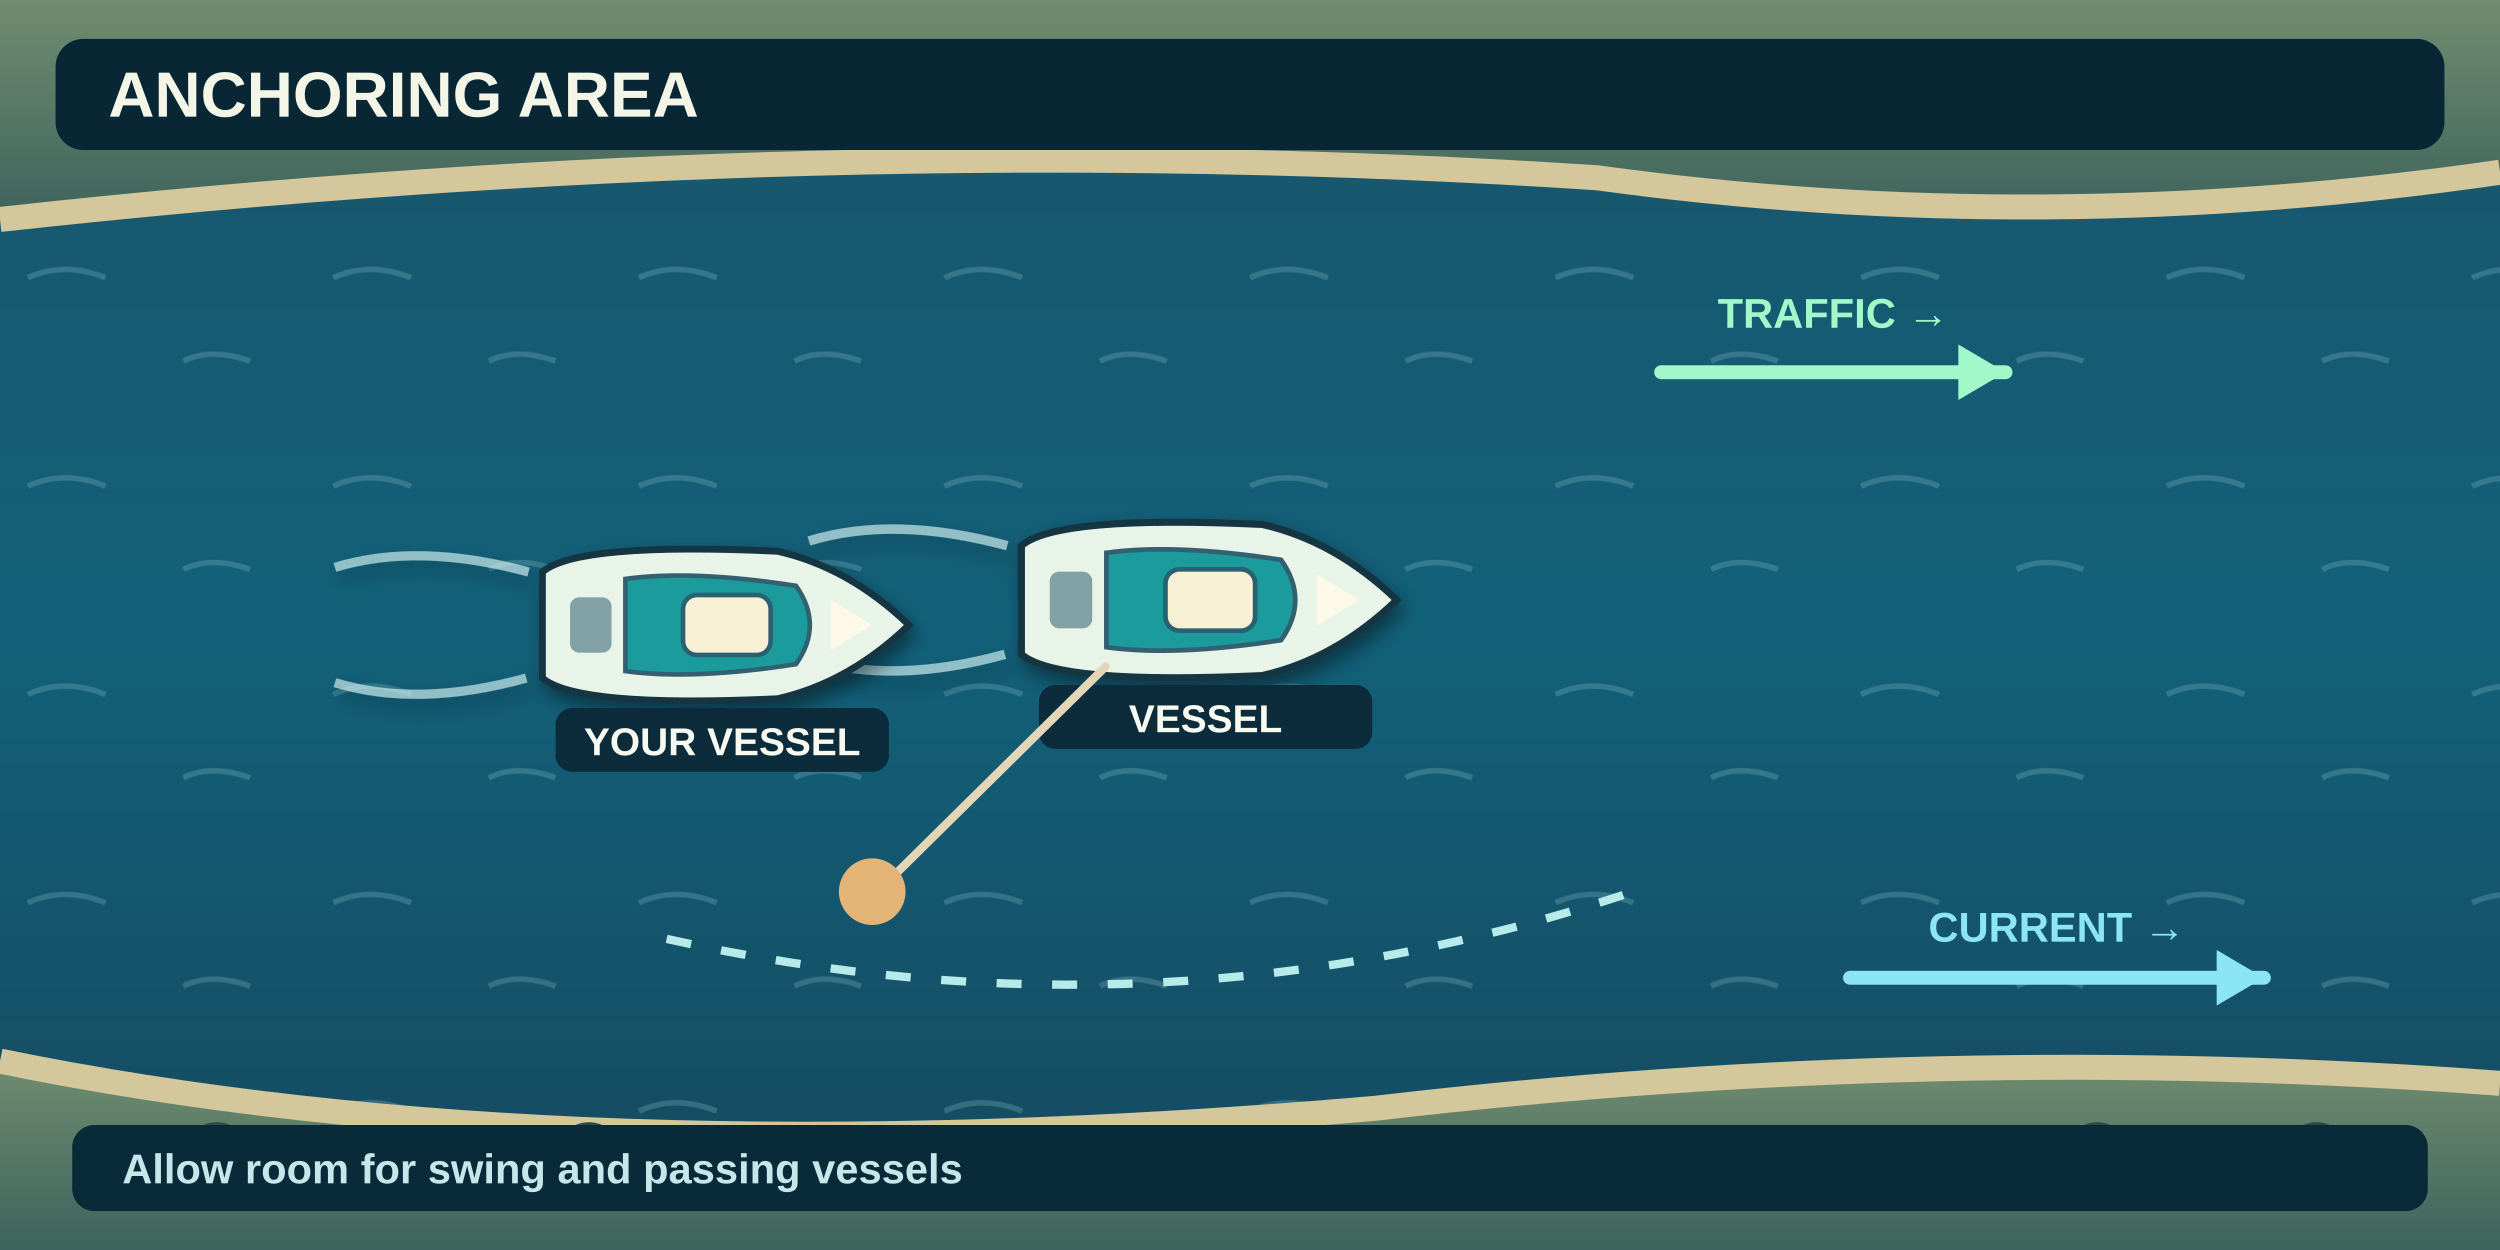
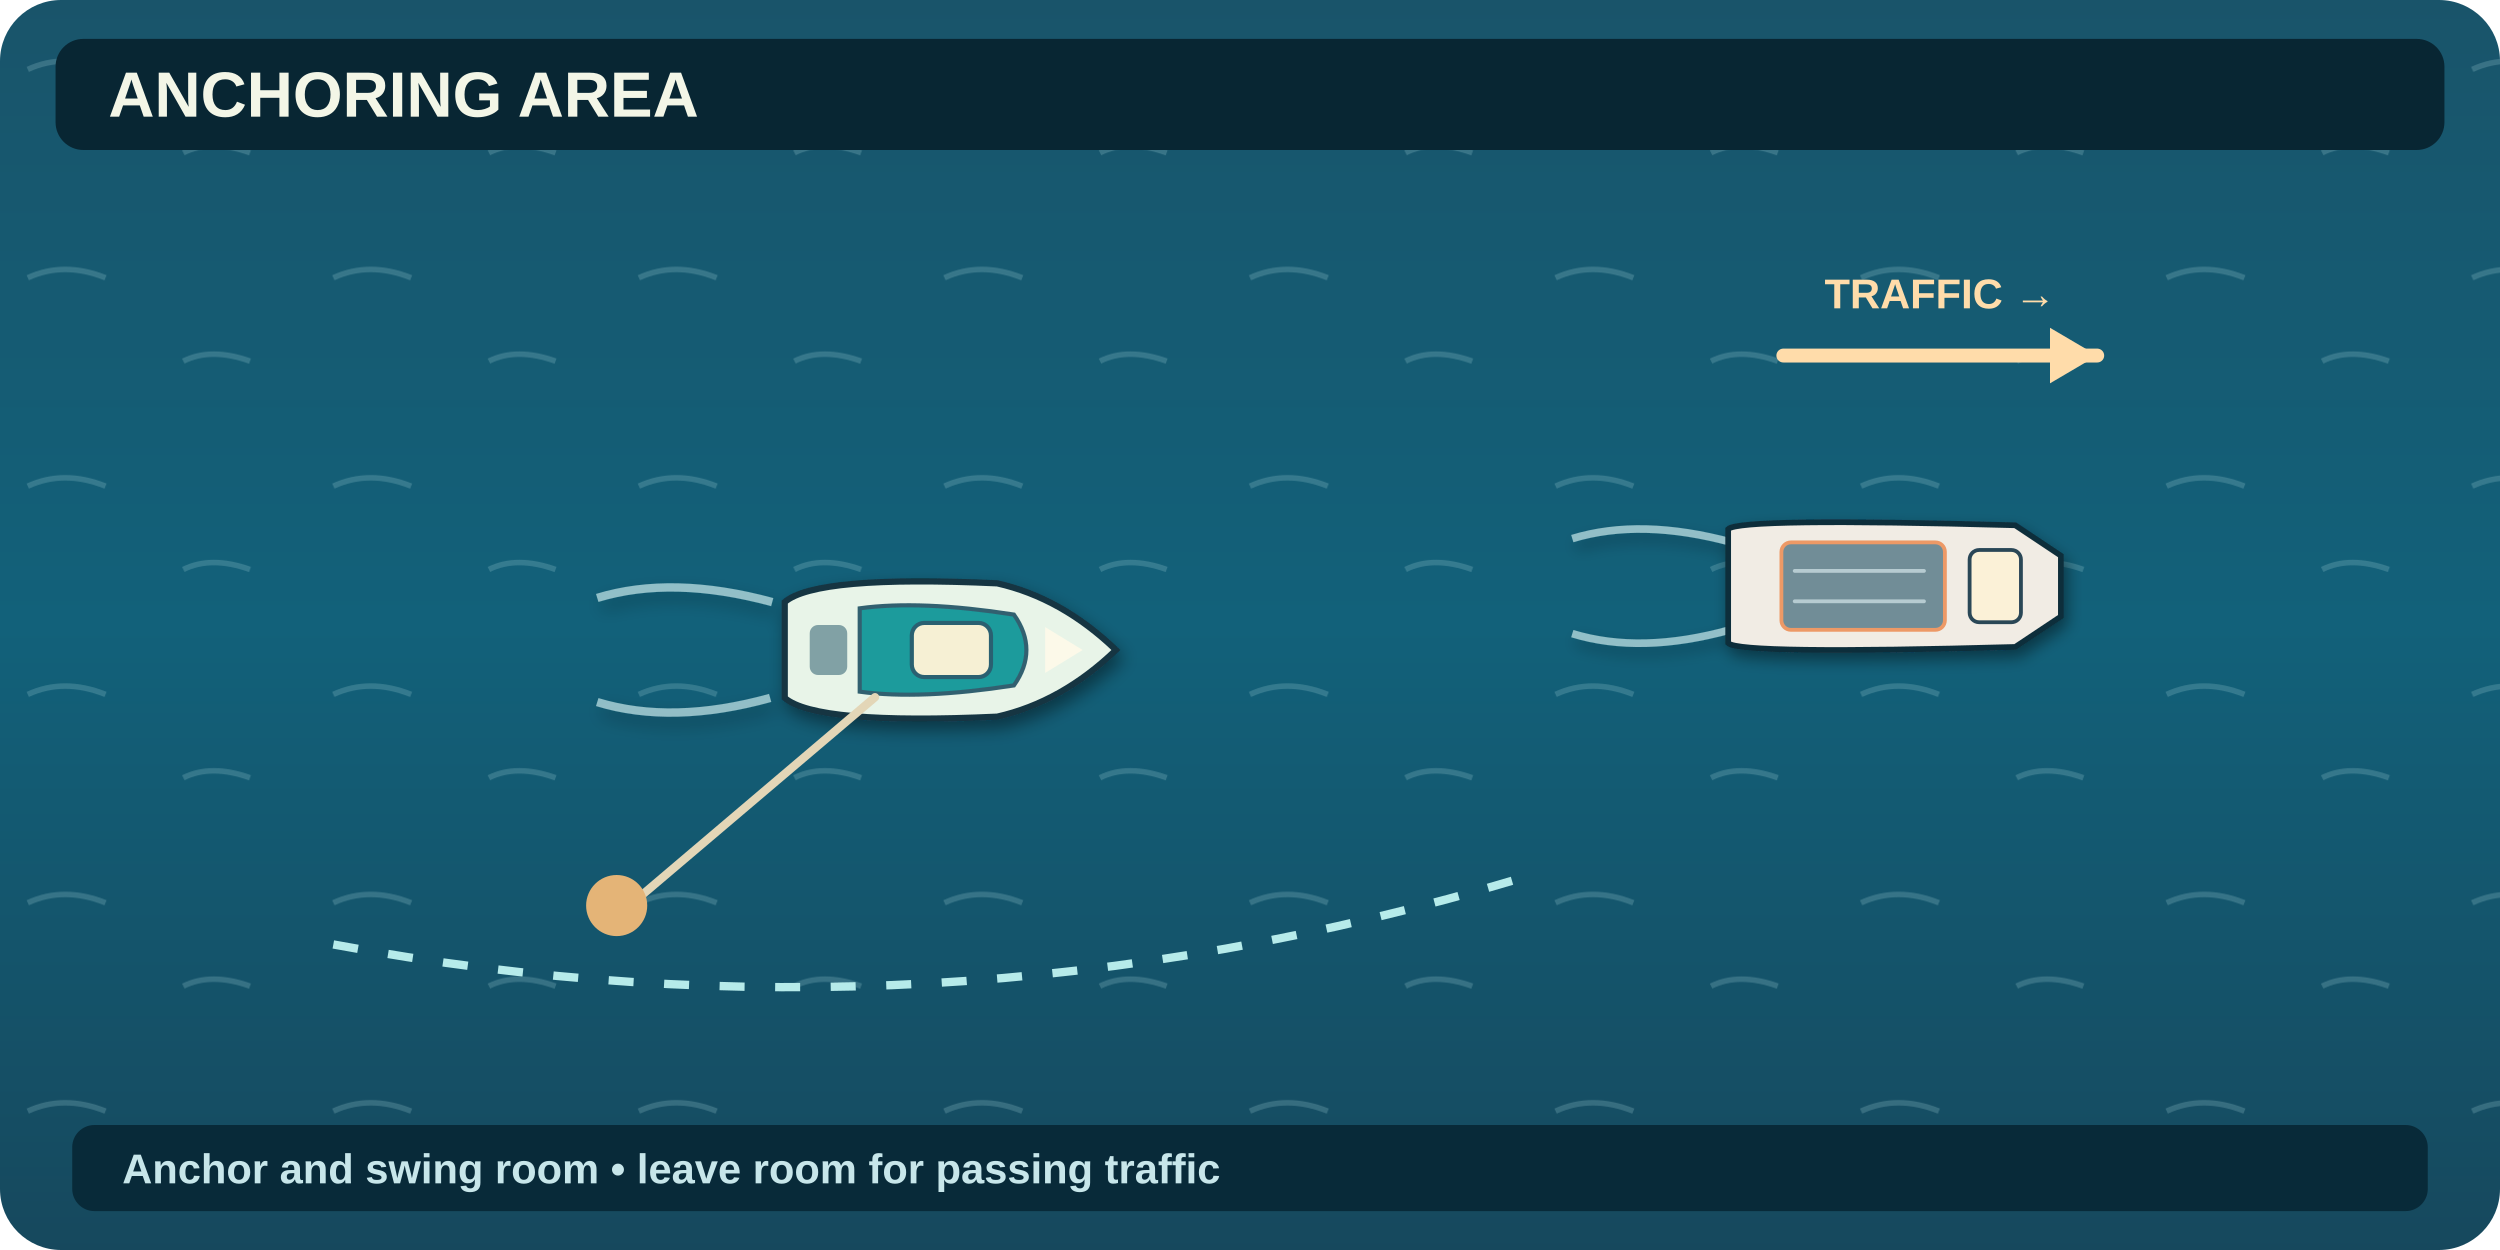
<svg xmlns="http://www.w3.org/2000/svg" viewBox="0 0 900 450" role="img" aria-label="ANCHORING AREA with vessel shapes and directions of travel">
  <defs>
    <linearGradient id="water" x2="0" y2="1">
      <stop stop-color="#19546a" />
      <stop offset=".5" stop-color="#12617a" />
      <stop offset="1" stop-color="#16485d" />
    </linearGradient>
    <linearGradient id="land" x2="0" y2="1">
      <stop stop-color="#718d70" />
      <stop offset="1" stop-color="#3d635c" />
    </linearGradient>
    <filter id="boatShadow" x="-50%" y="-50%" width="200%" height="200%">
      <feDropShadow dx="2" dy="4" stdDeviation="4" flood-opacity=".42" />
    </filter>
    <pattern id="ripples" width="110" height="75" patternUnits="userSpaceOnUse">
      <path d="M10 25q13 -6 28 0 M66 55q10 -5 24 0" stroke="#afdce0" stroke-opacity=".22" stroke-width="2" fill="none" />
    </pattern>
  </defs>
  <rect x="0" y="0" width="900" height="450" rx="22" fill="url(#water)" stroke="none" stroke-width="1" />
  <rect x="0" y="0" width="900" height="450" rx="22" fill="url(#ripples)" stroke="none" stroke-width="1" />
-   <path d="M0 0H900V62Q735 86 575 63Q300 47 0 80Z" fill="url(#land)" stroke="none" stroke-width="1" />
-   <path d="M0 450H900V390Q700 375 495 399Q205 424 0 382Z" fill="url(#land)" stroke="none" stroke-width="1" />
-   <path d="M0 79Q300 46 575 64Q735 86 900 62" fill="none" stroke="#d3c79b" stroke-width="9" />
-   <path d="M0 382Q205 424 495 399Q700 375 900 390" fill="none" stroke="#d3c79b" stroke-width="9" />
-   <circle cx="56" cy="29" r="11" fill="#274c44" />
-   <circle cx="78" cy="416" r="12" fill="#274c44" />
-   <circle cx="190" cy="29" r="11" fill="#274c44" />
-   <circle cx="212" cy="416" r="12" fill="#274c44" />
-   <circle cx="733" cy="29" r="11" fill="#274c44" />
-   <circle cx="755" cy="416" r="12" fill="#274c44" />
-   <circle cx="812" cy="29" r="11" fill="#274c44" />
-   <circle cx="834" cy="416" r="12" fill="#274c44" />
  <rect x="20" y="14" width="860" height="40" rx="10" fill="#082633" stroke="none" stroke-width="1" />
  <text x="39" y="42" fill="#f3f6e7" font-size="23" font-weight="700" text-anchor="start" font-family="Arial,Helvetica,sans-serif">ANCHORING AREA</text>
  <rect x="26" y="405" width="848" height="31" rx="8" fill="#082a39" stroke="none" stroke-width="1" />
-   <text x="44" y="426" fill="#c7e6ea" font-size="15" font-weight="600" text-anchor="start" font-family="Arial,Helvetica,sans-serif">Allow room for swing and passing vessels</text>
-   <path d="M666 352 L815 352" fill="none" stroke="#8ce5f2" stroke-width="5" stroke-linecap="round" />
-   <path d="M815 352 l-17 -10 v20 Z" fill="#8ce5f2" transform="rotate(0.0 815 352)" />
-   <text x="740.5" y="339" fill="#8ce5f2" font-size="15" font-weight="700" text-anchor="middle" font-family="Arial,Helvetica,sans-serif">CURRENT →</text>
-   <g transform="translate(434 216) rotate(0) scale(0.85)" filter="url(#boatShadow)">
+   <text x="44" y="426" fill="#c7e6ea" font-size="15" font-weight="600" text-anchor="start" font-family="Arial,Helvetica,sans-serif">Anchor and swing room • leave room for passing traffic</text>
+   <g transform="translate(341 234) rotate(0) scale(0.75)" filter="url(#boatShadow)">
    <path d="M-84 -23 Q-132 -36 -168 -25 M-85 23 Q-132 36 -168 25" fill="none" stroke="#d9f6f5" stroke-width="4" opacity=".63" />
    <path d="M-78 -23 Q-63 -36 24 -32 Q55 -25 81 0 Q55 25 24 32 Q-63 36 -78 23 Z" fill="#e8f4e8" stroke="#153543" stroke-width="3" />
    <path d="M-42 -20 Q-13 -24 32 -17 Q44 0 32 17 Q-13 24 -42 20 Z" fill="#1a9b9c" stroke="#326170" stroke-width="2" />
    <rect x="-17" y="-13" width="38" height="26" rx="6" fill="#f6f0d4" stroke="#2a6171" stroke-width="2" />
    <rect x="-66" y="-12" width="18" height="24" rx="4" fill="#81a1a5" stroke="none" stroke-width="1" />
    <path d="M47 -11 L65 0 L47 11 Z" fill="#fcf9e9" stroke="none" stroke-width="1" />
  </g>
-   <rect x="374" y="246.6" width="120" height="23" rx="6" fill="#0c2c3b" stroke="none" stroke-width="1" />
-   <text x="434" y="263.6" fill="#f6faf1" font-size="14" font-weight="700" text-anchor="middle" font-family="Arial,Helvetica,sans-serif">VESSEL</text>
-   <path d="M398 240 L320 317" fill="none" stroke="#e3d6b7" stroke-width="3" stroke-linecap="round" />
-   <circle cx="314" cy="321" r="12" fill="#e4b477" />
-   <path d="M240 338Q418 378 588 321" fill="none" stroke="#b6ebea" stroke-width="3" stroke-dasharray="9 11" />
-   <path d="M598 134 L722 134" fill="none" stroke="#a1f8c8" stroke-width="5" stroke-linecap="round" />
-   <path d="M722 134 l-17 -10 v20 Z" fill="#a1f8c8" transform="rotate(0.0 722 134)" />
-   <text x="660.0" y="118" fill="#a1f8c8" font-size="15" font-weight="700" text-anchor="middle" font-family="Arial,Helvetica,sans-serif">TRAFFIC →</text>
-   <g transform="translate(260 225) rotate(0) scale(0.83)" filter="url(#boatShadow)">
+   <path d="M315 251 L229 324" fill="none" stroke="#e3d6b7" stroke-width="3" stroke-linecap="round" />
+   <circle cx="222" cy="326" r="11" fill="#e4b477" />
+   <path d="M120 340Q335 380 548 316" fill="none" stroke="#b6ebea" stroke-width="3" stroke-dasharray="9 11" />
+   <g transform="translate(681 211) rotate(0) scale(0.6844)" filter="url(#boatShadow)">
    <path d="M-84 -23 Q-132 -36 -168 -25 M-85 23 Q-132 36 -168 25" fill="none" stroke="#d9f6f5" stroke-width="4" opacity=".63" />
-     <path d="M-78 -23 Q-63 -36 24 -32 Q55 -25 81 0 Q55 25 24 32 Q-63 36 -78 23 Z" fill="#e8f4e8" stroke="#153543" stroke-width="3" />
-     <path d="M-42 -20 Q-13 -24 32 -17 Q44 0 32 17 Q-13 24 -42 20 Z" fill="#1a9b9c" stroke="#326170" stroke-width="2" />
-     <rect x="-17" y="-13" width="38" height="26" rx="6" fill="#f6f0d4" stroke="#2a6171" stroke-width="2" />
-     <rect x="-66" y="-12" width="18" height="24" rx="4" fill="#81a1a5" stroke="none" stroke-width="1" />
-     <path d="M47 -11 L65 0 L47 11 Z" fill="#fcf9e9" stroke="none" stroke-width="1" />
+     <path d="M-86 -30 Q-80 -36 65 -32 L89 -16 L89 16 L65 32 Q-80 36 -86 30 Z" fill="#f1ece4" stroke="#112e3b" stroke-width="3" />
+     <rect x="-58" y="-23" width="86" height="46" rx="5" fill="#718d97" stroke="#ed9966" stroke-width="2" />
+     <rect x="41" y="-19" width="27" height="38" rx="5" fill="#fbf1d7" stroke="#294657" stroke-width="2" />
+     <path d="M-51 -8 L17 -8" fill="none" stroke="#b6cbd1" stroke-width="2" stroke-linecap="round" />
+     <path d="M-51 8 L17 8" fill="none" stroke="#b6cbd1" stroke-width="2" stroke-linecap="round" />
  </g>
-   <rect x="200" y="254.88" width="120" height="23" rx="6" fill="#0c2c3b" stroke="none" stroke-width="1" />
-   <text x="260" y="271.88" fill="#f6faf1" font-size="14" font-weight="700" text-anchor="middle" font-family="Arial,Helvetica,sans-serif">YOUR VESSEL</text>
+   <path d="M642 128 L755 128" fill="none" stroke="#ffdcaa" stroke-width="5" stroke-linecap="round" />
+   <path d="M755 128 l-17 -10 v20 Z" fill="#ffdcaa" transform="rotate(0.0 755 128)" />
+   <text x="698.5" y="111" fill="#ffdcaa" font-size="15" font-weight="700" text-anchor="middle" font-family="Arial,Helvetica,sans-serif">TRAFFIC →</text>
</svg>
